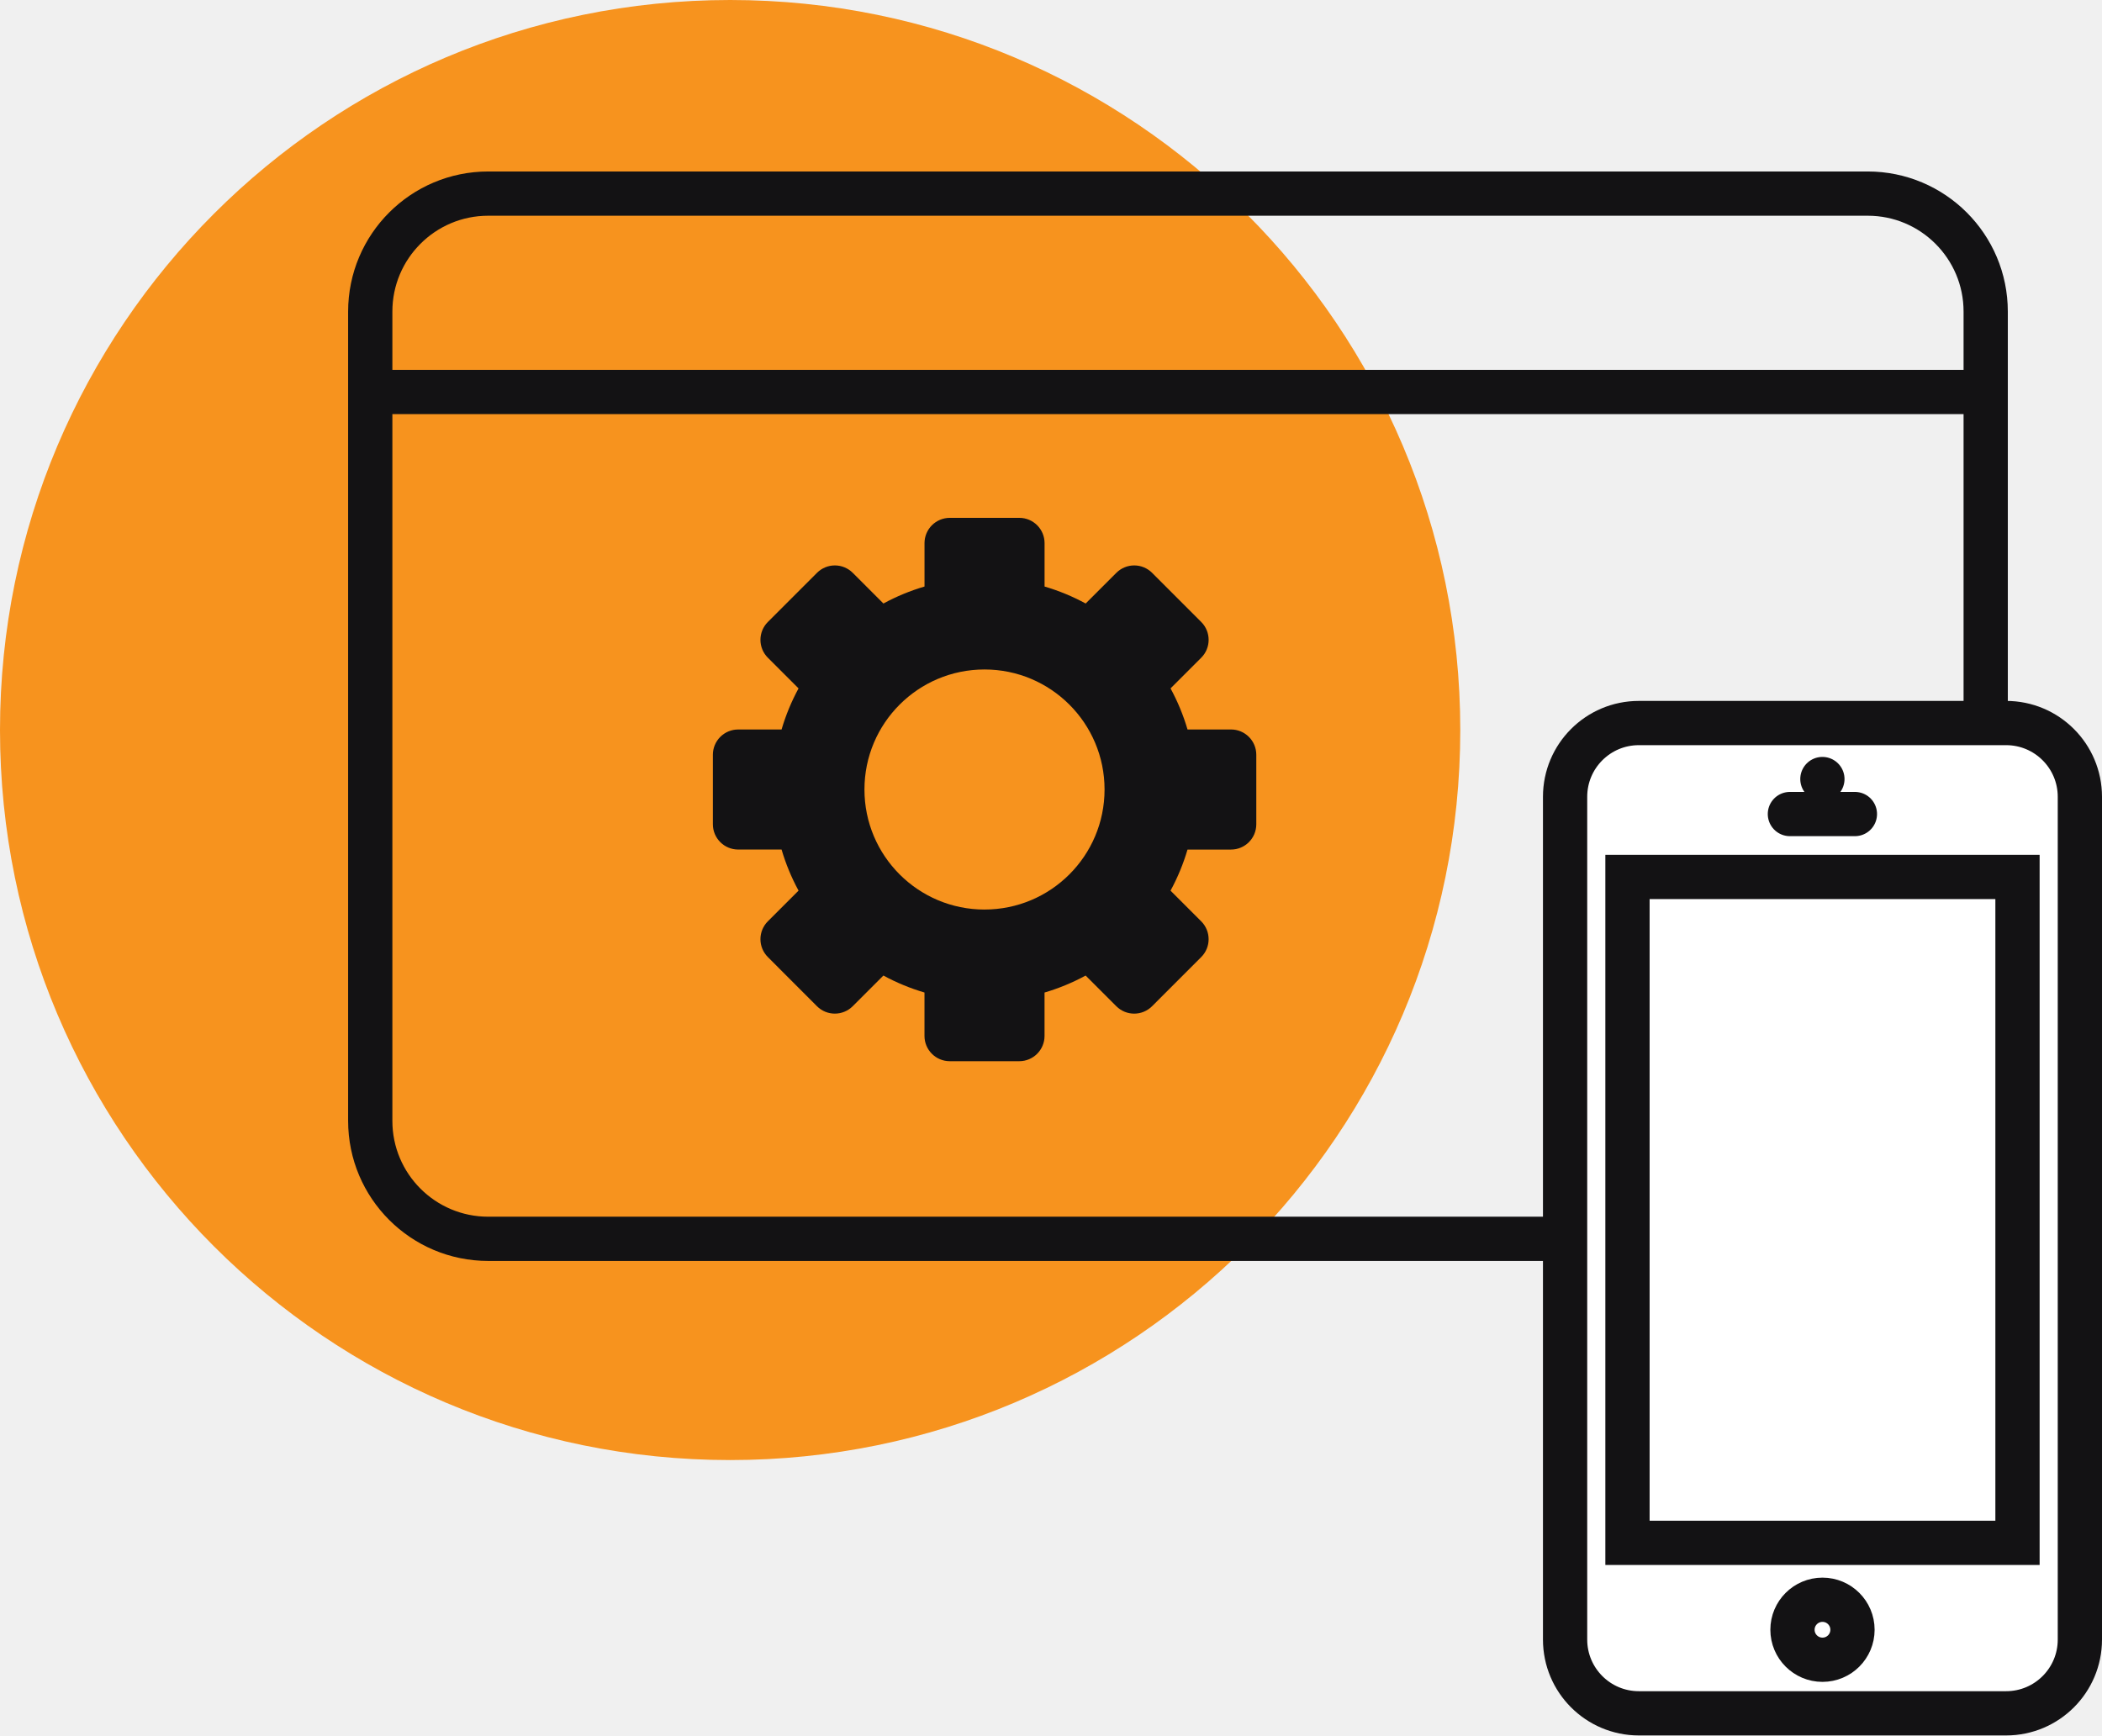
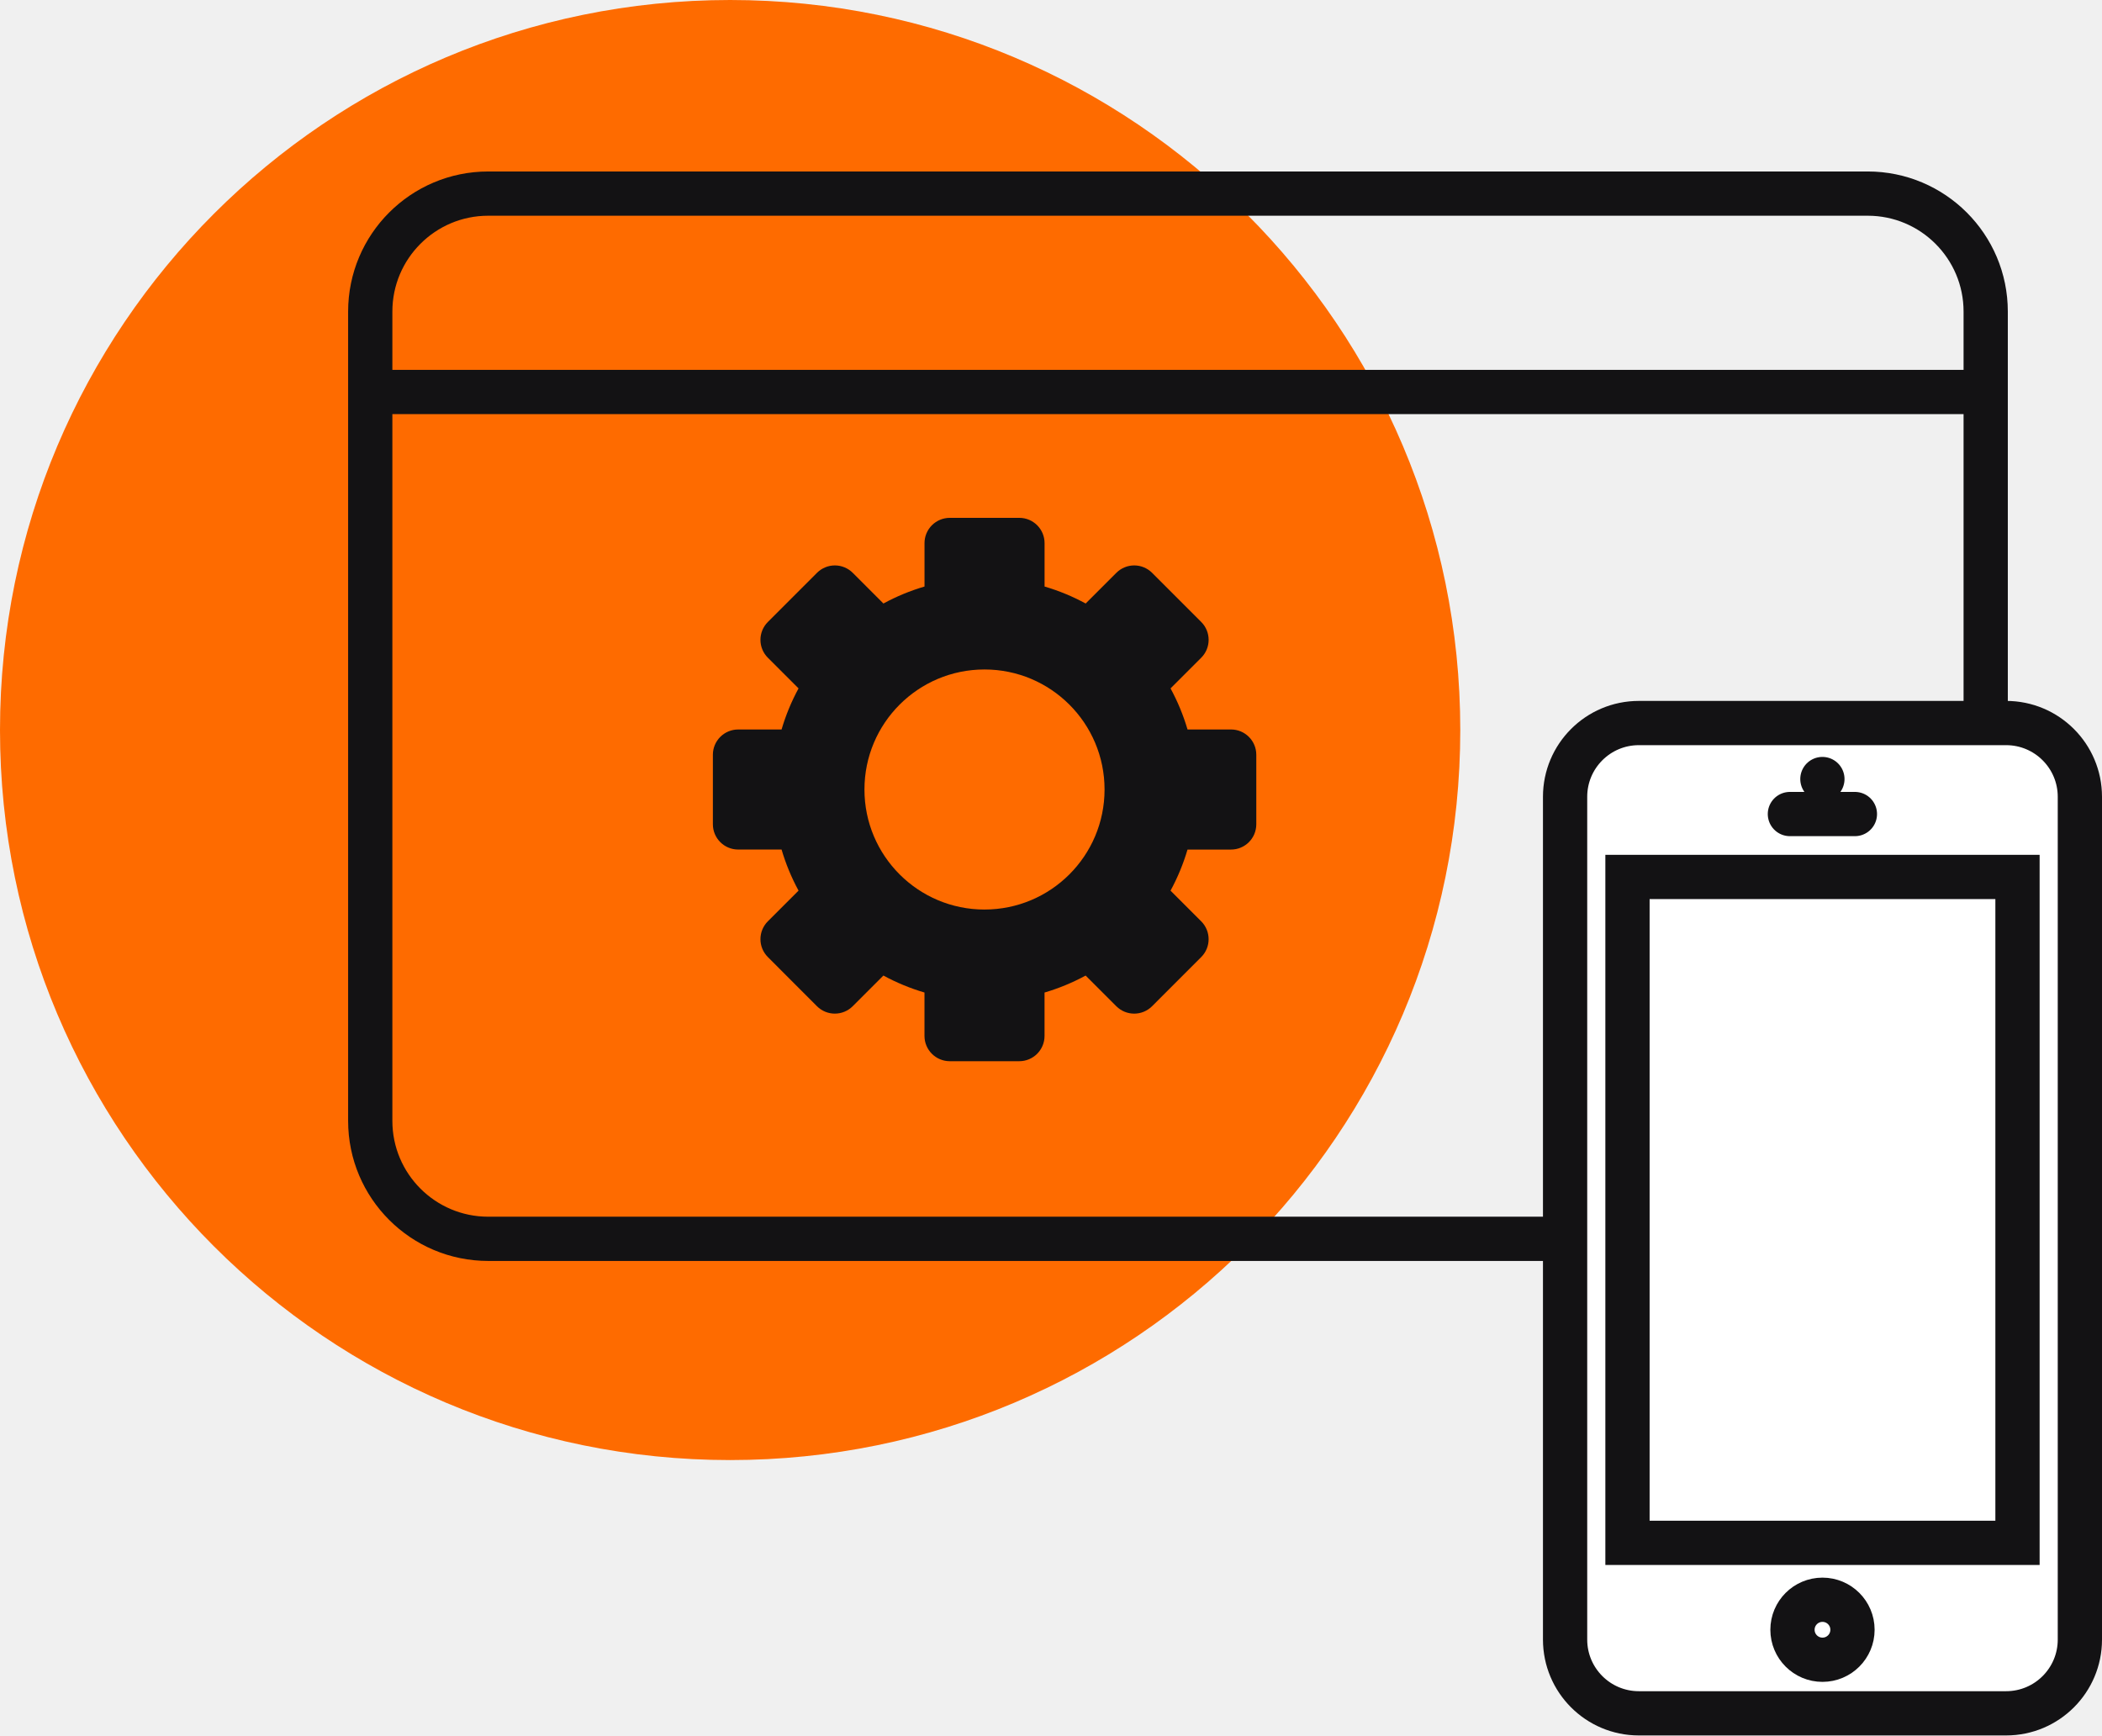
<svg xmlns="http://www.w3.org/2000/svg" width="142.506" height="117.671" viewBox="0 0 142.506 117.671">
  <g id="software_development" data-name="software development" transform="translate(-443.071 -7743)">
-     <circle id="Ellipse_228" data-name="Ellipse 228" cx="49.5" cy="49.5" r="49.5" transform="translate(443.071 7743)" fill="#f7931e" />
+     <circle id="Ellipse_228" data-name="Ellipse 228" cx="49.5" cy="49.5" r="49.5" transform="translate(443.071 7743)" fill="#FE6B00" />
    <g id="Group_41" data-name="Group 41" transform="translate(468.071 7756.127)">
      <rect id="Rectangle_58" data-name="Rectangle 58" width="109.52" height="70.872" rx="8" transform="translate(0.101)" fill="none" stroke="#131214" stroke-width="3" />
      <line id="Line_14" data-name="Line 14" x2="109.621" transform="translate(0 13.452)" fill="none" stroke="#131214" stroke-width="3" />
      <path id="Path_27" data-name="Path 27" d="M1159.015,547.308h-2.943a14.306,14.306,0,0,0-1.151-2.786l2.08-2.08a1.715,1.715,0,0,0,0-2.424l-3.331-3.332a1.713,1.713,0,0,0-2.424,0l-2.08,2.08a14.192,14.192,0,0,0-2.786-1.151v-2.943a1.713,1.713,0,0,0-1.712-1.714h-4.713a1.713,1.713,0,0,0-1.714,1.714v2.943a14.248,14.248,0,0,0-2.786,1.151l-2.08-2.08a1.713,1.713,0,0,0-2.424,0l-3.331,3.332a1.713,1.713,0,0,0,0,2.424l2.081,2.08a14.2,14.2,0,0,0-1.151,2.786h-2.943a1.713,1.713,0,0,0-1.714,1.714v4.712a1.714,1.714,0,0,0,1.714,1.714h2.943a14.2,14.2,0,0,0,1.151,2.786l-2.081,2.08a1.713,1.713,0,0,0,0,2.424l3.329,3.334a1.715,1.715,0,0,0,2.424,0l2.08-2.08a14.306,14.306,0,0,0,2.786,1.151v2.943a1.714,1.714,0,0,0,1.714,1.714h4.712a1.713,1.713,0,0,0,1.713-1.713h0v-2.943a14.3,14.3,0,0,0,2.786-1.151l2.08,2.08a1.715,1.715,0,0,0,2.424,0L1157,562.74a1.715,1.715,0,0,0,0-2.424l-2.08-2.08a14.3,14.3,0,0,0,1.151-2.786h2.943a1.714,1.714,0,0,0,1.72-1.708v-4.721a1.714,1.714,0,0,0-1.714-1.714Zm-16.707,12.209a8.139,8.139,0,1,1,8.139-8.139h0A8.139,8.139,0,0,1,1142.308,559.516Z" transform="translate(-1100.563 -510.972)" fill="#131214" />
      <g id="Group_40" data-name="Group 40" transform="translate(81.106 14.08)">
        <rect id="Rectangle_59" data-name="Rectangle 59" width="34.9" height="67.146" rx="5" transform="translate(0 21.819)" fill="#fff" stroke="#131214" stroke-width="3" />
        <path id="Path_35254" data-name="Path 35254" d="M1193.428,560.263h26.441v45.151h-26.441Z" transform="translate(-1189.198 -528.008)" fill="none" stroke="#131214" stroke-width="3" />
        <circle id="Ellipse_9" data-name="Ellipse 9" cx="2.034" cy="2.034" r="2.034" transform="translate(15.416 81.265)" fill="none" stroke="#131214" stroke-width="3" />
        <g id="Group_39" data-name="Group 39" transform="translate(15.241 25.616)">
          <line id="Line_15" data-name="Line 15" x2="4.407" transform="translate(0 2.373)" fill="none" stroke="#131214" stroke-linecap="round" stroke-width="3" />
          <line id="Line_16" data-name="Line 16" transform="translate(2.203)" fill="none" stroke="#131214" stroke-linecap="round" stroke-width="3" />
        </g>
      </g>
    </g>
  </g>
</svg>
